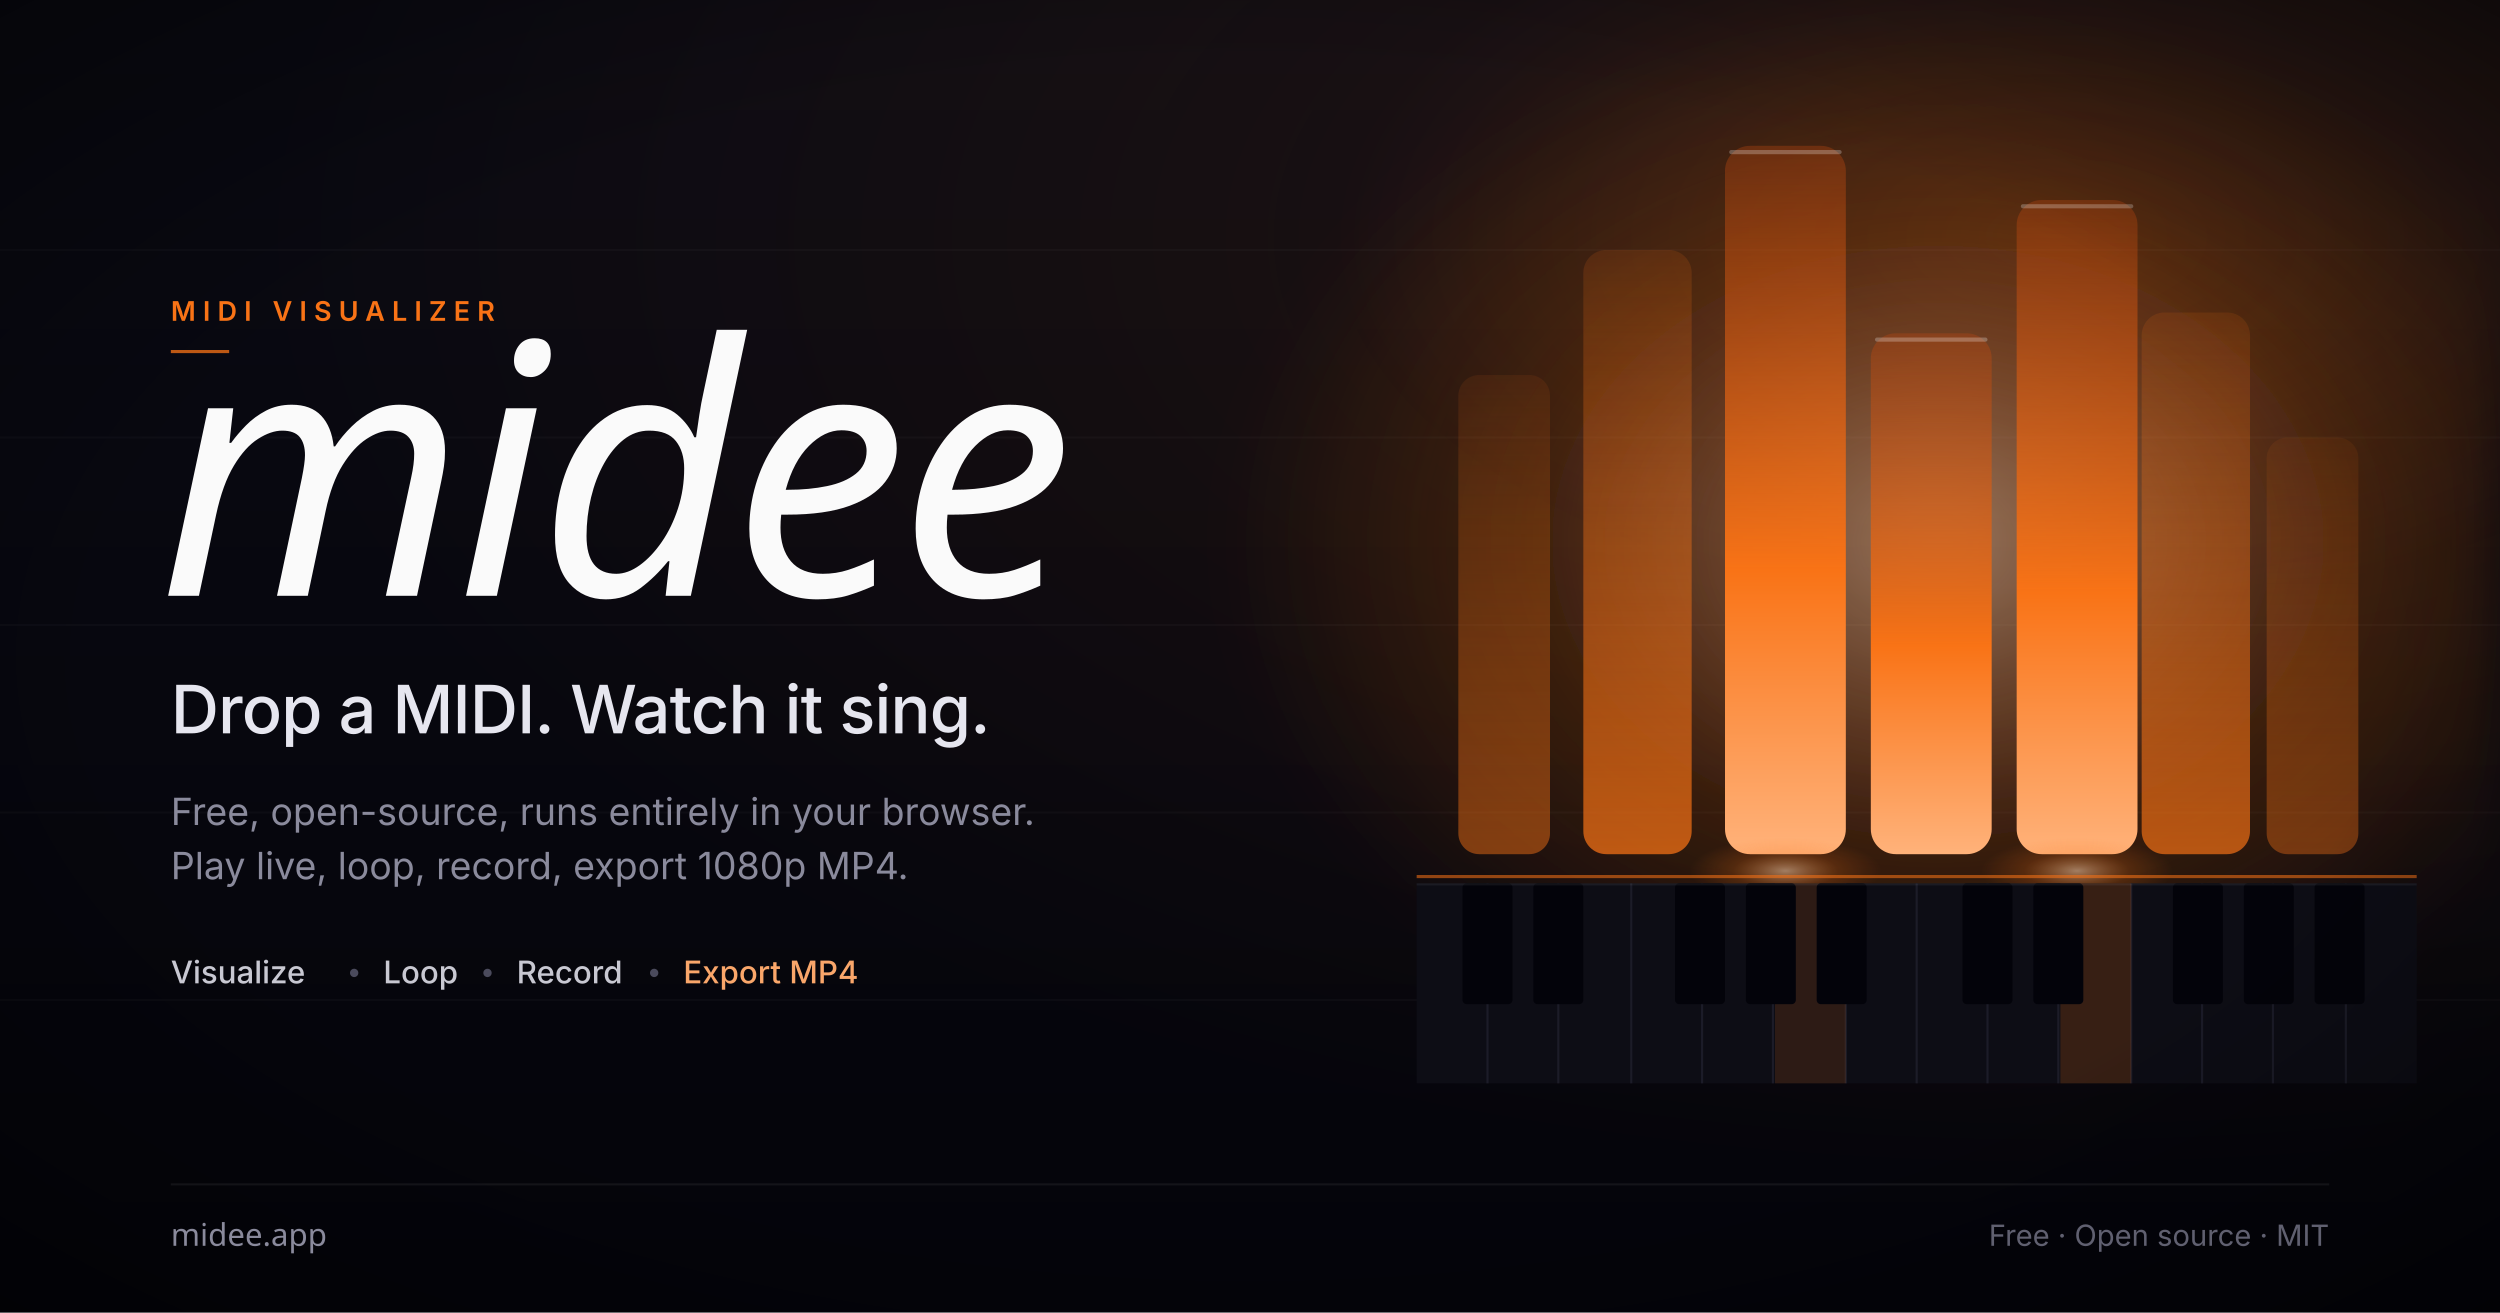
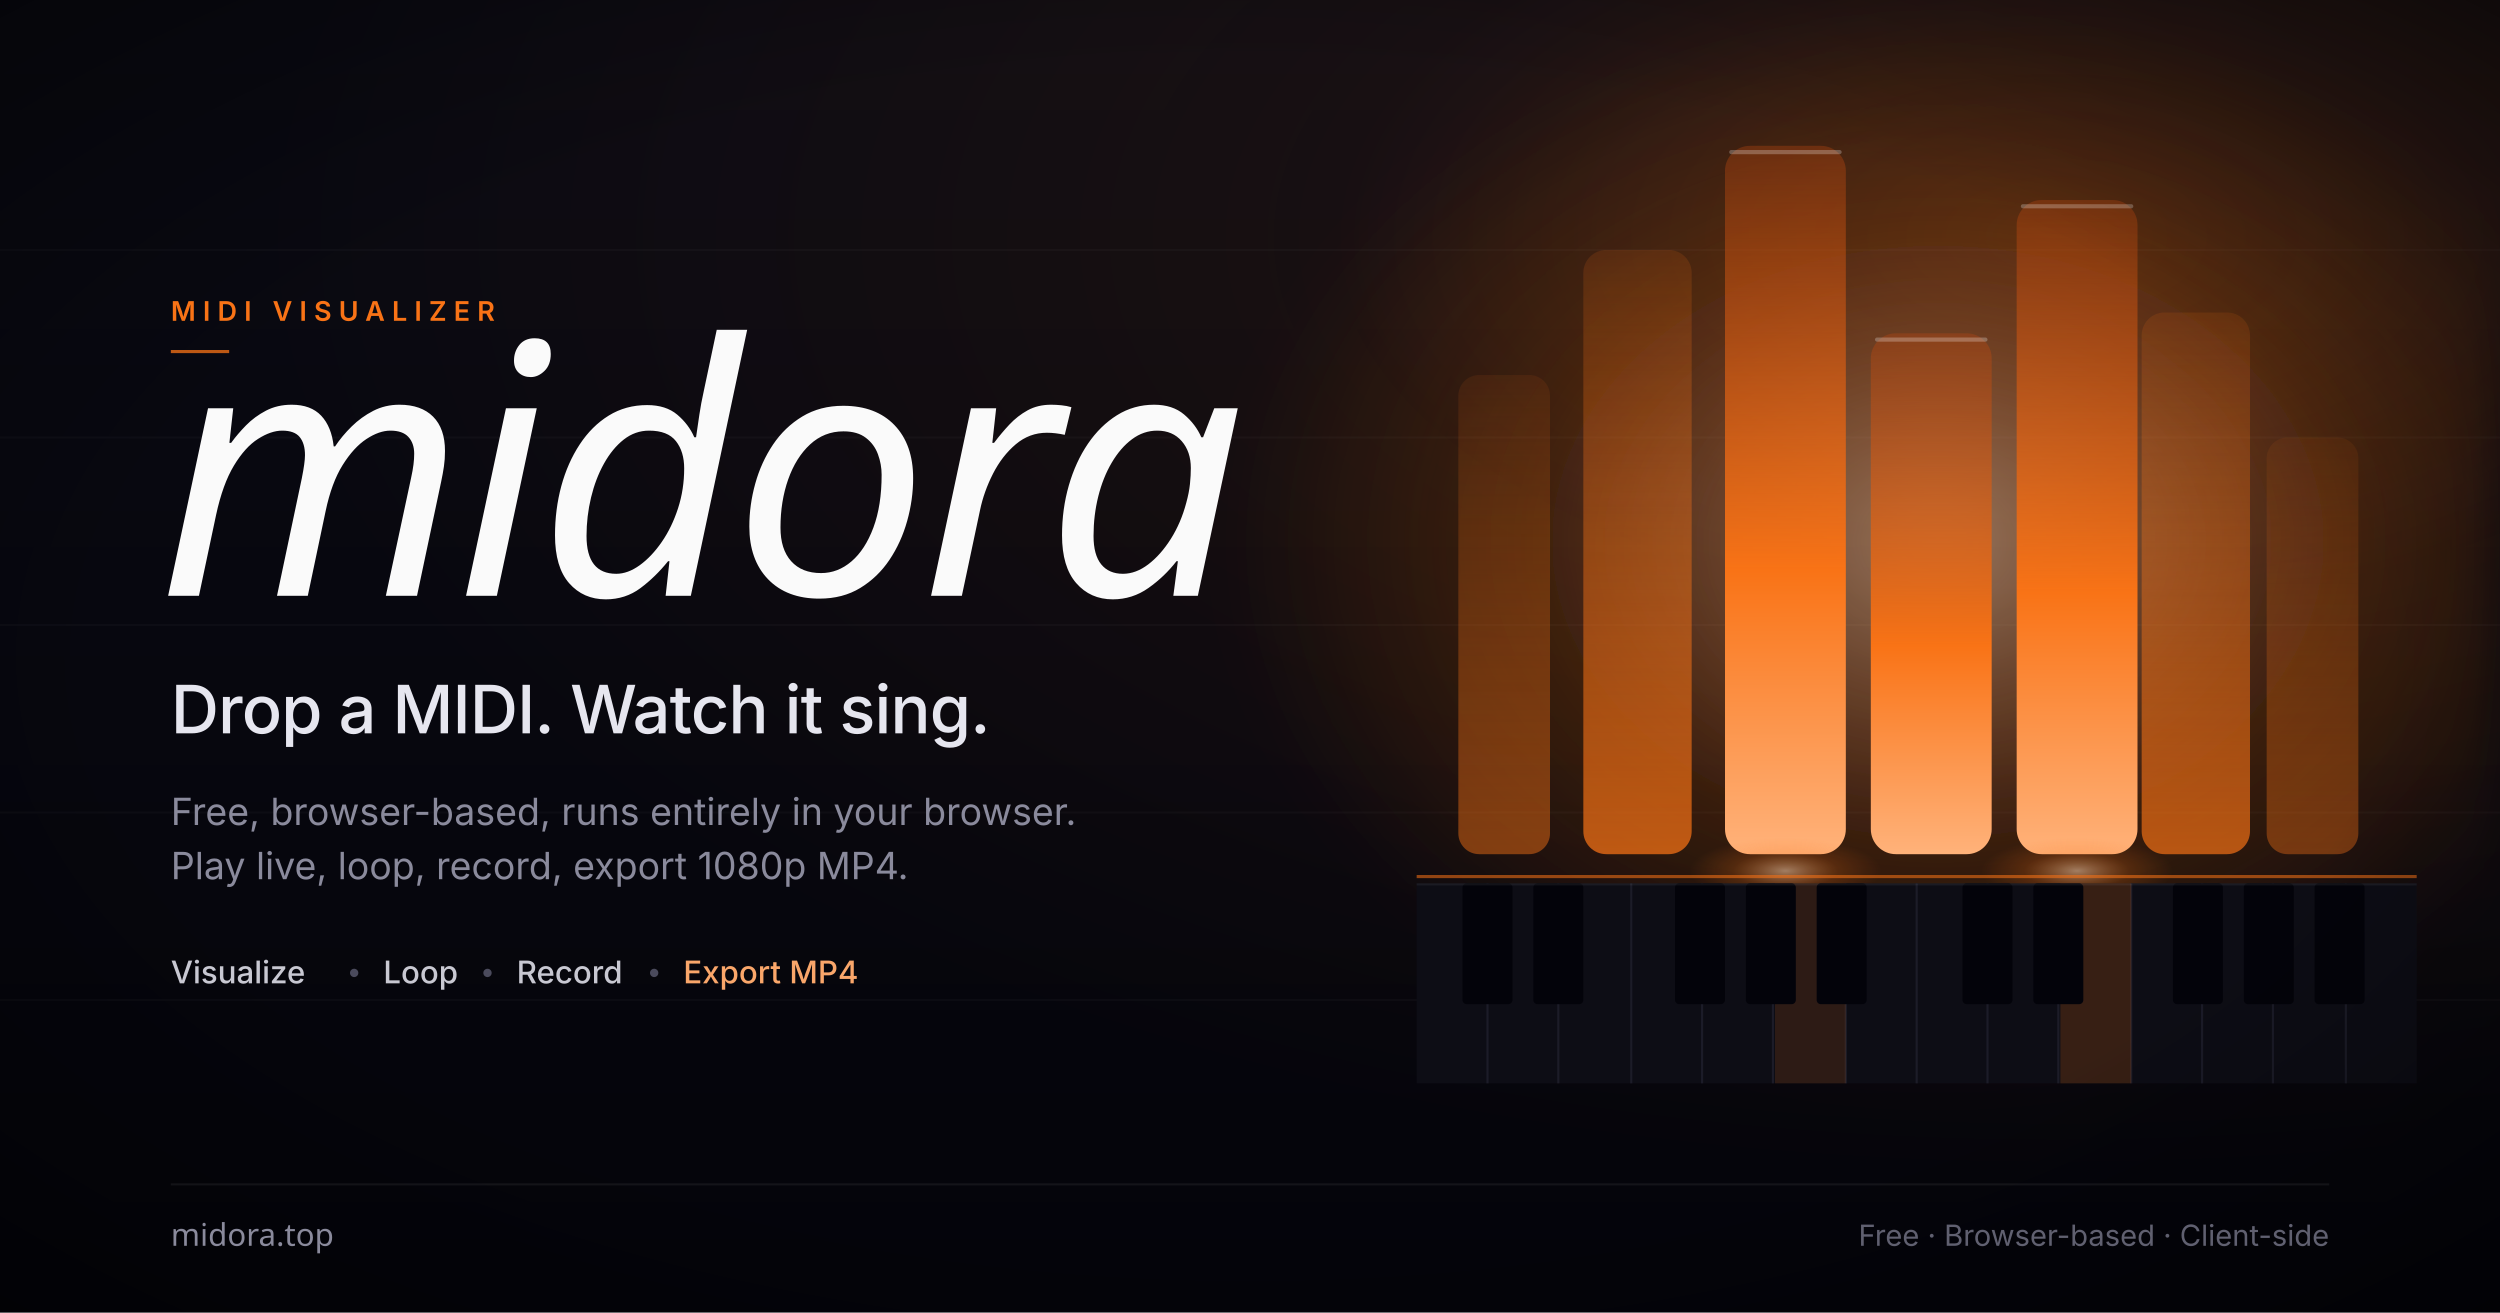
<svg xmlns="http://www.w3.org/2000/svg" width="1200" height="630" viewBox="0 0 1200 630">
  <defs>
    <linearGradient id="bgBase" x1="0" y1="0" x2="0" y2="1">
      <stop offset="0%" stop-color="#0a0a13" />
      <stop offset="100%" stop-color="#04040a" />
    </linearGradient>
    <radialGradient id="bgGlow" cx="82%" cy="18%" r="72%">
      <stop offset="0%" stop-color="#f97316" stop-opacity="0.22" />
      <stop offset="40%" stop-color="#f97316" stop-opacity="0.06" />
      <stop offset="100%" stop-color="#f97316" stop-opacity="0" />
    </radialGradient>
    <radialGradient id="bgVignette" cx="50%" cy="50%" r="75%">
      <stop offset="60%" stop-color="#000" stop-opacity="0" />
      <stop offset="100%" stop-color="#000" stop-opacity="0.55" />
    </radialGradient>
    <linearGradient id="noteHot" x1="0" y1="1" x2="0" y2="0">
      <stop offset="0%" stop-color="#ffb27a" />
      <stop offset="40%" stop-color="#f97316" />
      <stop offset="100%" stop-color="#b94710" stop-opacity="0.35" />
    </linearGradient>
    <linearGradient id="noteCool" x1="0" y1="1" x2="0" y2="0">
      <stop offset="0%" stop-color="#f97316" stop-opacity="0.85" />
      <stop offset="100%" stop-color="#f97316" stop-opacity="0.15" />
    </linearGradient>
    <radialGradient id="hitGlow" cx="50%" cy="50%" r="50%">
      <stop offset="0%" stop-color="#ffd0a8" stop-opacity="0.55" />
      <stop offset="55%" stop-color="#f97316" stop-opacity="0.18" />
      <stop offset="100%" stop-color="#f97316" stop-opacity="0" />
    </radialGradient>
    <filter id="softBlur" x="-20%" y="-20%" width="140%" height="140%">
      <feGaussianBlur stdDeviation="14" />
    </filter>
  </defs>
  <rect width="1200" height="630" fill="url(#bgBase)" />
  <rect width="1200" height="630" fill="url(#bgGlow)" />
  <g stroke="#ffffff" stroke-opacity="0.025" stroke-width="1">
    <line x1="0" y1="120" x2="1200" y2="120" />
    <line x1="0" y1="210" x2="1200" y2="210" />
    <line x1="0" y1="300" x2="1200" y2="300" />
    <line x1="0" y1="390" x2="1200" y2="390" />
    <line x1="0" y1="480" x2="1200" y2="480" />
  </g>
  <ellipse cx="930" cy="260" rx="340" ry="260" fill="url(#hitGlow)" filter="url(#softBlur)" />
  <g>
    <rect x="700" y="180" width="44" height="230" rx="10" fill="url(#noteCool)" opacity="0.55" />
    <rect x="1088" y="210" width="44" height="200" rx="10" fill="url(#noteCool)" opacity="0.45" />
    <rect x="760" y="120" width="52" height="290" rx="11" fill="url(#noteCool)" opacity="0.85" />
    <rect x="1028" y="150" width="52" height="260" rx="11" fill="url(#noteCool)" opacity="0.8" />
    <rect x="828" y="70" width="58" height="340" rx="12" fill="url(#noteHot)" />
    <rect x="898" y="160" width="58" height="250" rx="12" fill="url(#noteHot)" />
    <rect x="968" y="96" width="58" height="314" rx="12" fill="url(#noteHot)" />
    <g fill="#ffffff" opacity="0.25">
      <rect x="830" y="72" width="54" height="2" rx="1" />
      <rect x="900" y="162" width="54" height="2" rx="1" />
      <rect x="970" y="98" width="54" height="2" rx="1" />
    </g>
  </g>
  <g>
    <ellipse cx="857" cy="418" rx="46" ry="16" fill="url(#hitGlow)" />
    <ellipse cx="997" cy="418" rx="46" ry="16" fill="url(#hitGlow)" />
  </g>
  <rect x="680" y="420" width="480" height="1.5" fill="#f97316" opacity="0.55" />
  <g transform="translate(680, 424)">
    <rect x="0" y="0" width="480" height="96" fill="#0a0a12" />
    <rect x="0" y="0" width="480" height="96" fill="#ffffff" fill-opacity="0.015" />
    <g stroke="#1c1c28" stroke-width="1">
      <line x1="34" y1="0" x2="34" y2="96" />
      <line x1="68" y1="0" x2="68" y2="96" />
      <line x1="103" y1="0" x2="103" y2="96" />
      <line x1="137" y1="0" x2="137" y2="96" />
      <line x1="171" y1="0" x2="171" y2="96" />
      <line x1="206" y1="0" x2="206" y2="96" />
      <line x1="240" y1="0" x2="240" y2="96" />
      <line x1="274" y1="0" x2="274" y2="96" />
      <line x1="308" y1="0" x2="308" y2="96" />
      <line x1="343" y1="0" x2="343" y2="96" />
      <line x1="377" y1="0" x2="377" y2="96" />
      <line x1="411" y1="0" x2="411" y2="96" />
      <line x1="446" y1="0" x2="446" y2="96" />
    </g>
    <rect x="172" y="0" width="34" height="96" fill="#f97316" fill-opacity="0.14" />
    <rect x="309" y="0" width="34" height="96" fill="#f97316" fill-opacity="0.18" />
    <g fill="#03030a">
      <rect x="22" y="0" width="24" height="58" rx="2" />
      <rect x="56" y="0" width="24" height="58" rx="2" />
      <rect x="124" y="0" width="24" height="58" rx="2" />
      <rect x="158" y="0" width="24" height="58" rx="2" />
      <rect x="192" y="0" width="24" height="58" rx="2" />
      <rect x="262" y="0" width="24" height="58" rx="2" />
      <rect x="296" y="0" width="24" height="58" rx="2" />
      <rect x="363" y="0" width="24" height="58" rx="2" />
      <rect x="397" y="0" width="24" height="58" rx="2" />
      <rect x="431" y="0" width="24" height="58" rx="2" />
    </g>
    <rect x="0" y="0" width="480" height="1" fill="#ffffff" opacity="0.06" />
  </g>
  <rect width="1200" height="630" fill="url(#bgVignette)" pointer-events="none" />
  <g transform="translate(82, 0)">
    <text x="0" y="154" font-family="Inter" font-size="13" font-weight="600" fill="#f97316" letter-spacing="3.4">MIDI VISUALIZER</text>
    <rect x="0" y="168" width="28" height="1.5" fill="#f97316" opacity="0.75" />
-     <text x="-6" y="286" font-family="Instrument Serif" font-style="italic" font-weight="400" font-size="168" fill="#fafafa" letter-spacing="-4">midee</text>
+     <text x="-6" y="286" font-family="Instrument Serif" font-style="italic" font-weight="400" font-size="168" fill="#fafafa" letter-spacing="-4">midora</text>
    <text x="0" y="352" font-family="Inter" font-size="32" font-weight="500" fill="#e6e6ef" letter-spacing="-0.4">Drop a MIDI. Watch it sing.</text>
-     <text x="0" y="396" font-family="Inter" font-size="18" font-weight="400" fill="#8a8a9c">Free, open-source, runs entirely in your browser.</text>
+     <text x="0" y="396" font-family="Inter" font-size="18" font-weight="400" fill="#8a8a9c">Free, browser-based, runs entirely in your browser.</text>
    <text x="0" y="422" font-family="Inter" font-size="18" font-weight="400" fill="#8a8a9c">Play live, loop, record, export 1080p MP4.</text>
    <g transform="translate(0, 472)" font-family="Inter" font-size="15" font-weight="500" fill="#c8c8d2">
      <text x="0" y="0">Visualize</text>
      <circle cx="88" cy="-5" r="2" fill="#4a4a5c" />
      <text x="102" y="0">Loop</text>
      <circle cx="152" cy="-5" r="2" fill="#4a4a5c" />
      <text x="166" y="0">Record</text>
      <circle cx="232" cy="-5" r="2" fill="#4a4a5c" />
      <text x="246" y="0" fill="#f9a66a">Export MP4</text>
    </g>
  </g>
  <rect x="82" y="568" width="1036" height="1" fill="#ffffff" opacity="0.06" />
-   <text x="82" y="598" font-family="JetBrains Mono" font-size="15" font-weight="400" fill="#8a8a9c">midee.app</text>
-   <text x="1118" y="598" font-family="Inter" font-size="14" font-weight="400" fill="#606070" text-anchor="end">Free · Open source · MIT</text>
+   <text x="82" y="598" font-family="JetBrains Mono" font-size="15" font-weight="400" fill="#8a8a9c">midora.top</text>
+   <text x="1118" y="598" font-family="Inter" font-size="14" font-weight="400" fill="#606070" text-anchor="end">Free · Browser-based · Client-side</text>
</svg>
